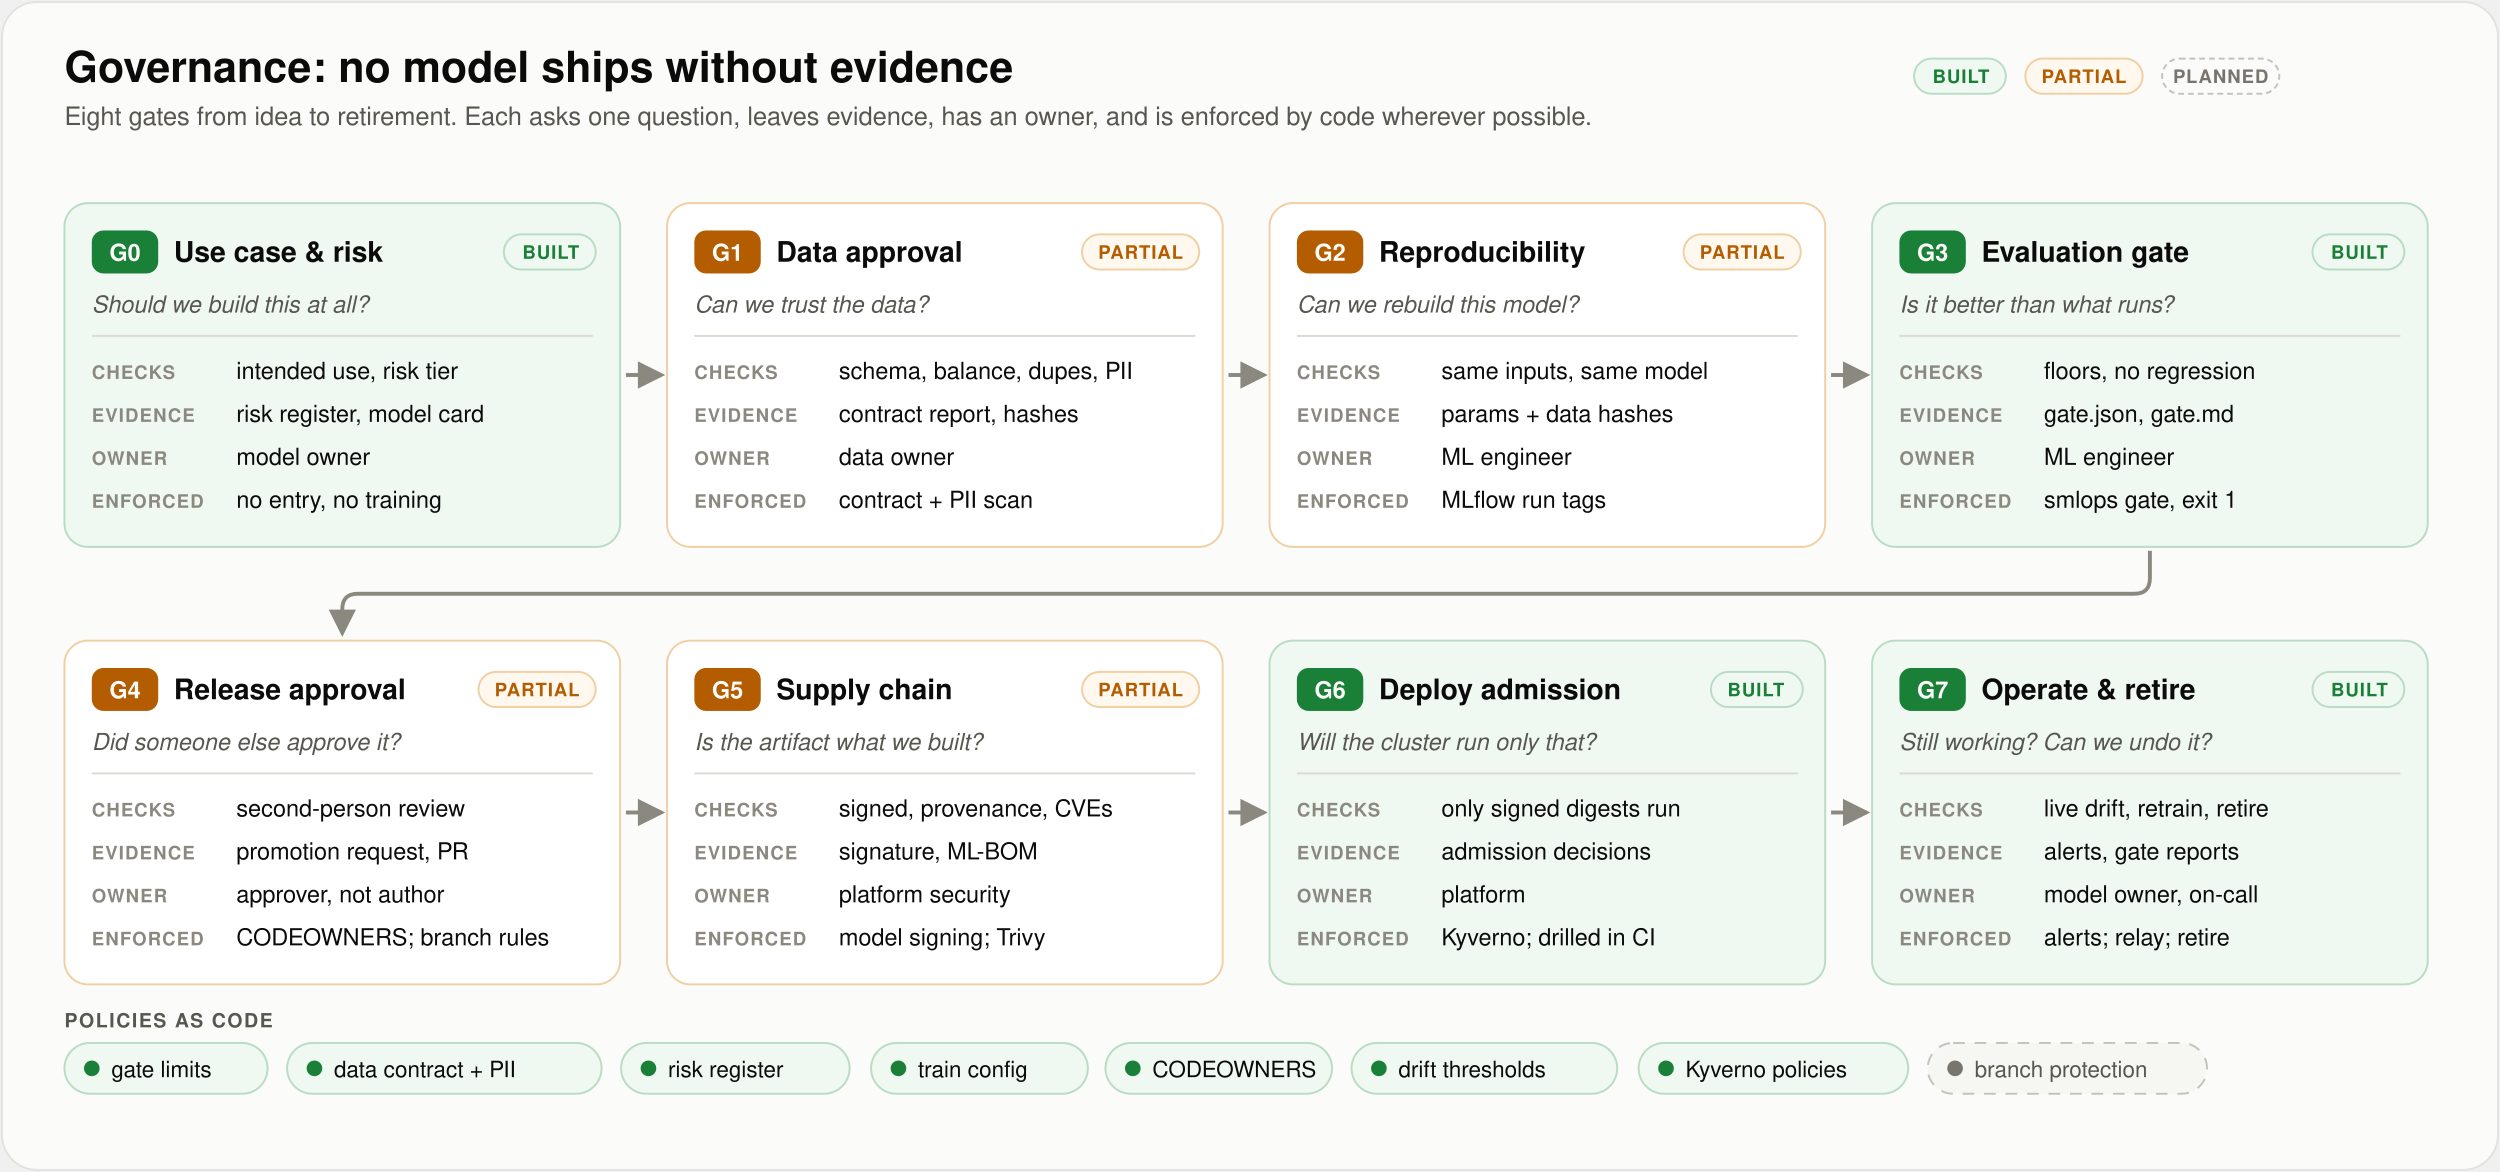
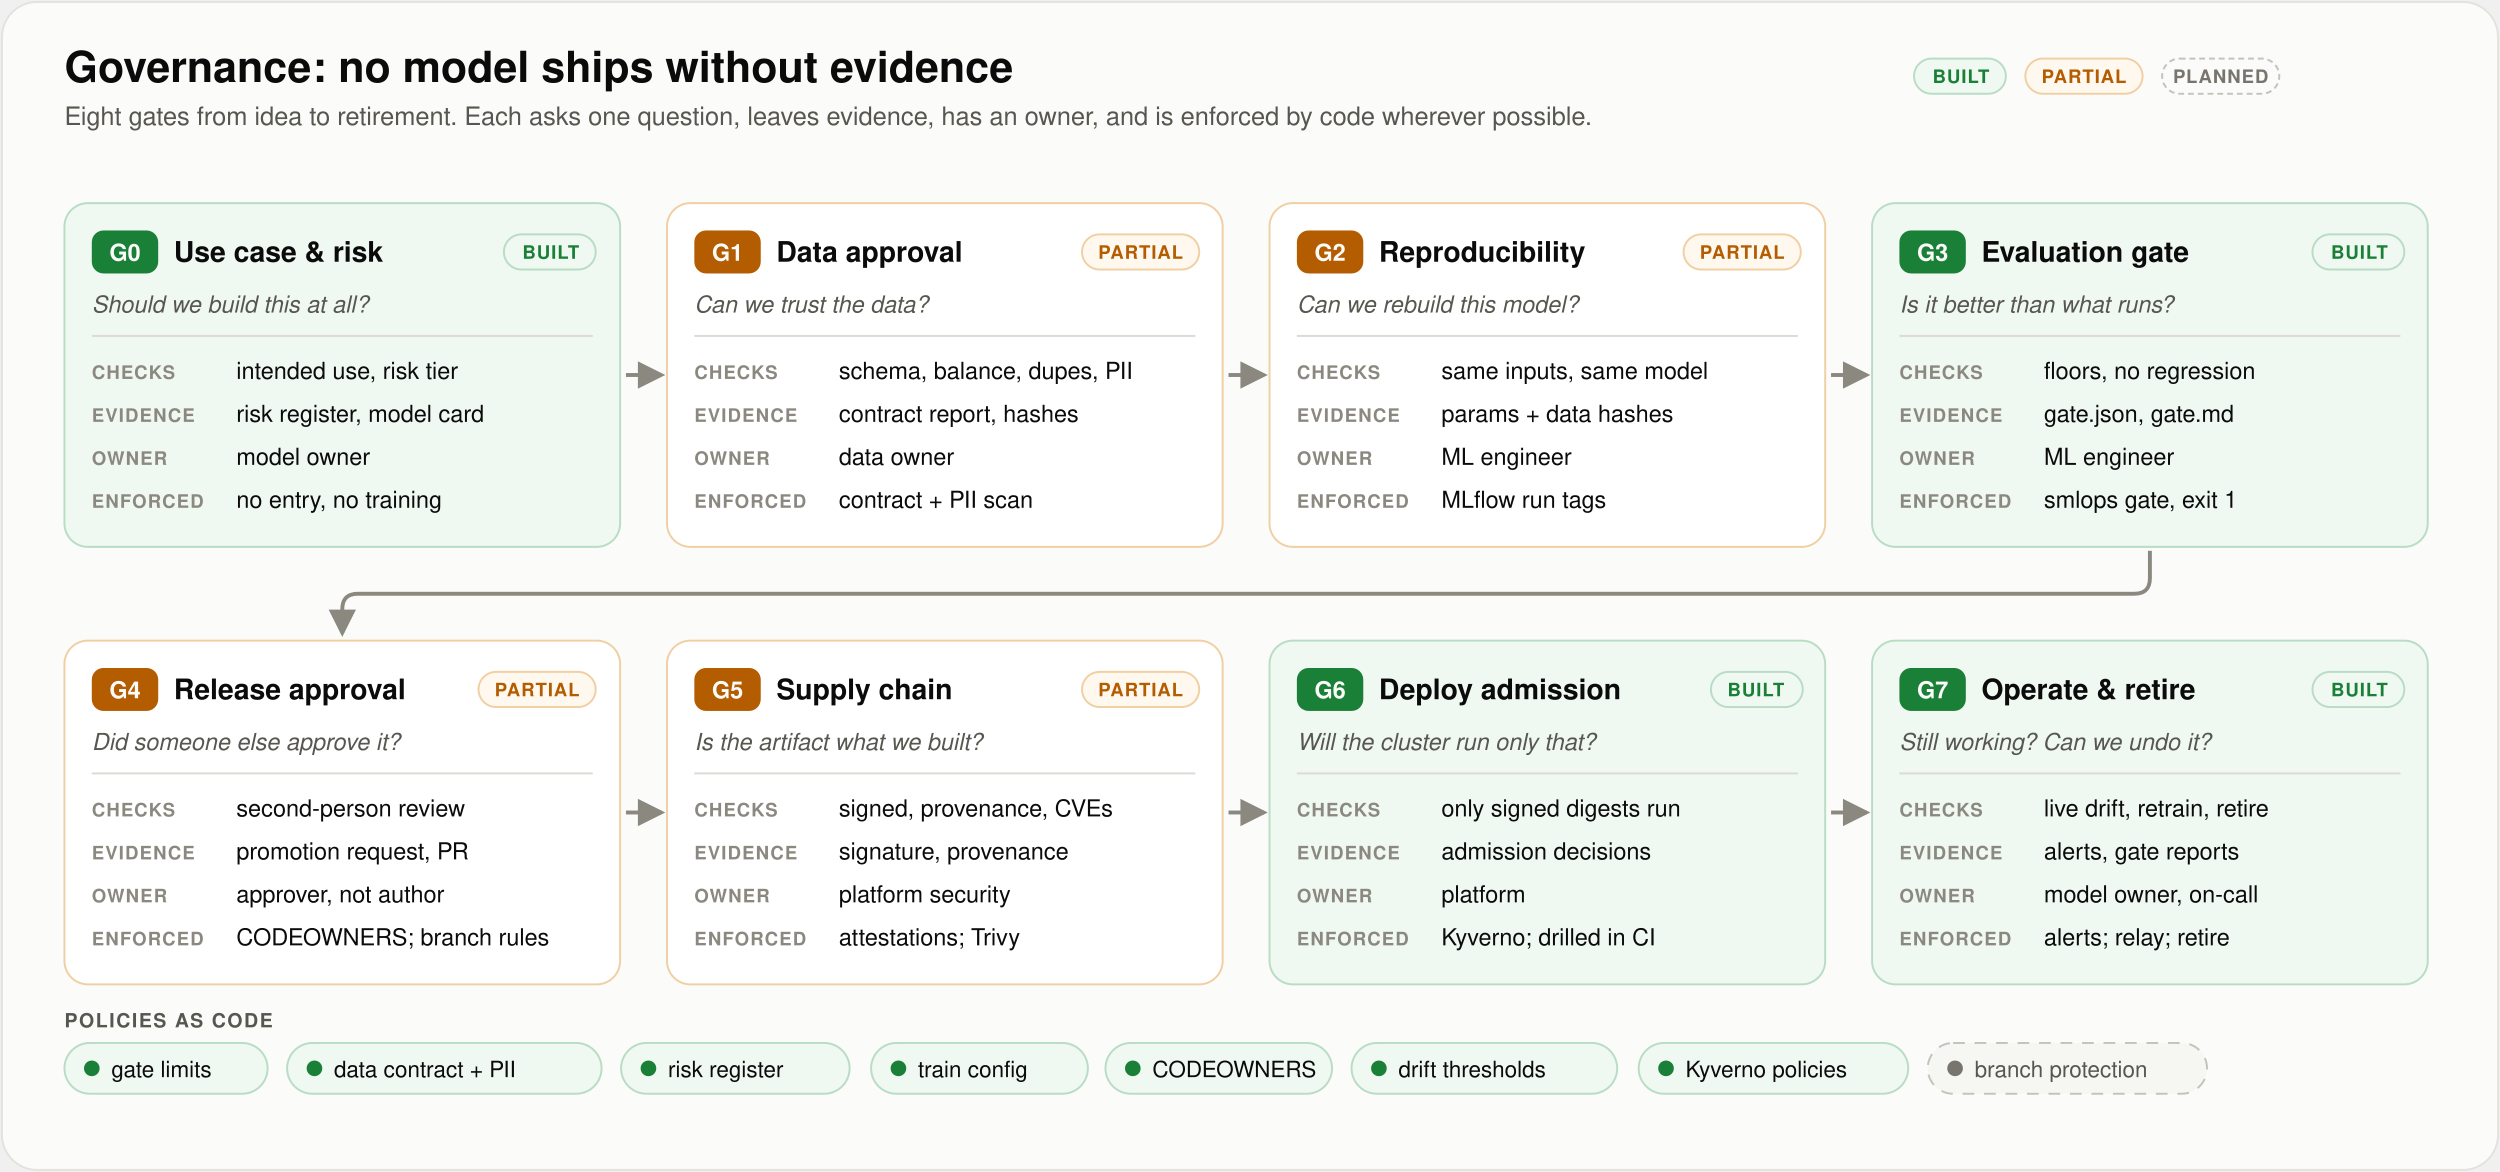
<svg xmlns="http://www.w3.org/2000/svg" width="1280" height="600" viewBox="0 0 1280 600" role="img" aria-labelledby="title desc" font-family="-apple-system, BlinkMacSystemFont, 'Segoe UI', Helvetica, Arial, sans-serif">
  <defs>
    <marker id="arrow" viewBox="0 0 10 10" refX="8.5" refY="5" markerWidth="7" markerHeight="7" orient="auto-start-reverse">
      <path d="M0 0 L10 5 L0 10 z" fill="#8a887f" />
    </marker>
  </defs>
  <rect x="1" y="1" width="1278" height="598" rx="18" fill="#fbfbfa" stroke="#e4e2dc" />
  <text x="33" y="42" font-size="22" font-weight="700" fill="#0b0b0b" text-anchor="start">Governance: no model ships without evidence</text>
  <text x="33" y="64" font-size="13" font-weight="400" fill="#57564f" text-anchor="start">Eight gates from idea to retirement. Each asks one question, leaves evidence, has an owner, and is enforced by code wherever possible.</text>
  <rect x="980" y="30" width="47" height="18" rx="9" fill="#f0f8f2" stroke="#b9dcc4" />
  <text x="1004" y="42.5" font-size="9.5" font-weight="700" fill="#1a7f37" text-anchor="middle" letter-spacing="0.5">BUILT</text>
  <rect x="1037" y="30" width="60" height="18" rx="9" fill="#fff8ef" stroke="#f0cfa3" />
  <text x="1067" y="42.5" font-size="9.5" font-weight="700" fill="#b35c00" text-anchor="middle" letter-spacing="0.5">PARTIAL</text>
  <rect x="1107" y="30" width="60" height="18" rx="9" fill="#fbfbfa" stroke="#c4c2bb" stroke-dasharray="3 2" />
  <text x="1137" y="42.5" font-size="9.5" font-weight="700" fill="#77756d" text-anchor="middle" letter-spacing="0.5">PLANNED</text>
  <rect x="33" y="104" width="284.5" height="176" rx="12" fill="#f0f8f2" stroke="#b9dcc4" />
  <rect x="47" y="118" width="34" height="22" rx="6" fill="#1a7f37" />
  <text x="64" y="133.5" font-size="12" font-weight="700" fill="#fbfbfa" text-anchor="middle">G0</text>
  <text x="89" y="134" font-size="14.5" font-weight="700" fill="#0b0b0b" text-anchor="start">Use case &amp; risk</text>
  <rect x="258" y="120" width="47" height="18" rx="9" fill="#f0f8f2" stroke="#b9dcc4" />
  <text x="282" y="132.5" font-size="9.5" font-weight="700" fill="#1a7f37" text-anchor="middle" letter-spacing="0.5">BUILT</text>
  <text x="47" y="160" font-size="12" font-weight="500" fill="#57564f" text-anchor="start" font-style="italic">Should we build this at all?</text>
  <line x1="47" y1="172" x2="303.5" y2="172" stroke="#dcdad3" />
  <text x="47" y="194" font-size="9.5" font-weight="700" fill="#8a887f" text-anchor="start" letter-spacing="0.6">CHECKS</text>
  <text x="121" y="194" font-size="12" font-weight="500" fill="#0b0b0b" text-anchor="start">intended use, risk tier</text>
  <text x="47" y="216" font-size="9.5" font-weight="700" fill="#8a887f" text-anchor="start" letter-spacing="0.6">EVIDENCE</text>
  <text x="121" y="216" font-size="12" font-weight="500" fill="#0b0b0b" text-anchor="start">risk register, model card</text>
  <text x="47" y="238" font-size="9.5" font-weight="700" fill="#8a887f" text-anchor="start" letter-spacing="0.6">OWNER</text>
  <text x="121" y="238" font-size="12" font-weight="500" fill="#0b0b0b" text-anchor="start">model owner</text>
  <text x="47" y="260" font-size="9.5" font-weight="700" fill="#8a887f" text-anchor="start" letter-spacing="0.6">ENFORCED</text>
  <text x="121" y="260" font-size="12" font-weight="500" fill="#0b0b0b" text-anchor="start">no entry, no training</text>
  <rect x="341.5" y="104" width="284.5" height="176" rx="12" fill="#ffffff" stroke="#f0cfa3" />
  <rect x="355.5" y="118" width="34" height="22" rx="6" fill="#b35c00" />
  <text x="372.5" y="133.5" font-size="12" font-weight="700" fill="#fbfbfa" text-anchor="middle">G1</text>
  <text x="397.5" y="134" font-size="14.5" font-weight="700" fill="#0b0b0b" text-anchor="start">Data approval</text>
  <rect x="554" y="120" width="60" height="18" rx="9" fill="#fff8ef" stroke="#f0cfa3" />
  <text x="584" y="132.5" font-size="9.5" font-weight="700" fill="#b35c00" text-anchor="middle" letter-spacing="0.5">PARTIAL</text>
  <text x="355.5" y="160" font-size="12" font-weight="500" fill="#57564f" text-anchor="start" font-style="italic">Can we trust the data?</text>
  <line x1="355.5" y1="172" x2="612" y2="172" stroke="#dcdad3" />
  <text x="355.5" y="194" font-size="9.5" font-weight="700" fill="#8a887f" text-anchor="start" letter-spacing="0.6">CHECKS</text>
  <text x="429.5" y="194" font-size="12" font-weight="500" fill="#0b0b0b" text-anchor="start">schema, balance, dupes, PII</text>
  <text x="355.5" y="216" font-size="9.5" font-weight="700" fill="#8a887f" text-anchor="start" letter-spacing="0.6">EVIDENCE</text>
  <text x="429.5" y="216" font-size="12" font-weight="500" fill="#0b0b0b" text-anchor="start">contract report, hashes</text>
  <text x="355.5" y="238" font-size="9.5" font-weight="700" fill="#8a887f" text-anchor="start" letter-spacing="0.6">OWNER</text>
  <text x="429.5" y="238" font-size="12" font-weight="500" fill="#0b0b0b" text-anchor="start">data owner</text>
  <text x="355.5" y="260" font-size="9.5" font-weight="700" fill="#8a887f" text-anchor="start" letter-spacing="0.6">ENFORCED</text>
  <text x="429.5" y="260" font-size="12" font-weight="500" fill="#0b0b0b" text-anchor="start">contract + PII scan</text>
  <rect x="650" y="104" width="284.5" height="176" rx="12" fill="#ffffff" stroke="#f0cfa3" />
  <rect x="664" y="118" width="34" height="22" rx="6" fill="#b35c00" />
  <text x="681" y="133.5" font-size="12" font-weight="700" fill="#fbfbfa" text-anchor="middle">G2</text>
  <text x="706" y="134" font-size="14.5" font-weight="700" fill="#0b0b0b" text-anchor="start">Reproducibility</text>
  <rect x="862" y="120" width="60" height="18" rx="9" fill="#fff8ef" stroke="#f0cfa3" />
  <text x="892" y="132.5" font-size="9.5" font-weight="700" fill="#b35c00" text-anchor="middle" letter-spacing="0.5">PARTIAL</text>
  <text x="664" y="160" font-size="12" font-weight="500" fill="#57564f" text-anchor="start" font-style="italic">Can we rebuild this model?</text>
  <line x1="664" y1="172" x2="920.5" y2="172" stroke="#dcdad3" />
  <text x="664" y="194" font-size="9.5" font-weight="700" fill="#8a887f" text-anchor="start" letter-spacing="0.6">CHECKS</text>
  <text x="738" y="194" font-size="12" font-weight="500" fill="#0b0b0b" text-anchor="start">same inputs, same model</text>
  <text x="664" y="216" font-size="9.5" font-weight="700" fill="#8a887f" text-anchor="start" letter-spacing="0.6">EVIDENCE</text>
  <text x="738" y="216" font-size="12" font-weight="500" fill="#0b0b0b" text-anchor="start">params + data hashes</text>
  <text x="664" y="238" font-size="9.5" font-weight="700" fill="#8a887f" text-anchor="start" letter-spacing="0.6">OWNER</text>
  <text x="738" y="238" font-size="12" font-weight="500" fill="#0b0b0b" text-anchor="start">ML engineer</text>
  <text x="664" y="260" font-size="9.5" font-weight="700" fill="#8a887f" text-anchor="start" letter-spacing="0.6">ENFORCED</text>
  <text x="738" y="260" font-size="12" font-weight="500" fill="#0b0b0b" text-anchor="start">MLflow run tags</text>
  <rect x="958.5" y="104" width="284.5" height="176" rx="12" fill="#f0f8f2" stroke="#b9dcc4" />
  <rect x="972.5" y="118" width="34" height="22" rx="6" fill="#1a7f37" />
  <text x="989.5" y="133.5" font-size="12" font-weight="700" fill="#fbfbfa" text-anchor="middle">G3</text>
  <text x="1014.5" y="134" font-size="14.5" font-weight="700" fill="#0b0b0b" text-anchor="start">Evaluation gate</text>
  <rect x="1184" y="120" width="47" height="18" rx="9" fill="#f0f8f2" stroke="#b9dcc4" />
  <text x="1208" y="132.5" font-size="9.5" font-weight="700" fill="#1a7f37" text-anchor="middle" letter-spacing="0.5">BUILT</text>
  <text x="972.5" y="160" font-size="12" font-weight="500" fill="#57564f" text-anchor="start" font-style="italic">Is it better than what runs?</text>
  <line x1="972.5" y1="172" x2="1229" y2="172" stroke="#dcdad3" />
  <text x="972.5" y="194" font-size="9.5" font-weight="700" fill="#8a887f" text-anchor="start" letter-spacing="0.6">CHECKS</text>
  <text x="1046.5" y="194" font-size="12" font-weight="500" fill="#0b0b0b" text-anchor="start">floors, no regression</text>
  <text x="972.5" y="216" font-size="9.5" font-weight="700" fill="#8a887f" text-anchor="start" letter-spacing="0.6">EVIDENCE</text>
  <text x="1046.5" y="216" font-size="12" font-weight="500" fill="#0b0b0b" text-anchor="start">gate.json, gate.md</text>
  <text x="972.5" y="238" font-size="9.5" font-weight="700" fill="#8a887f" text-anchor="start" letter-spacing="0.6">OWNER</text>
  <text x="1046.5" y="238" font-size="12" font-weight="500" fill="#0b0b0b" text-anchor="start">ML engineer</text>
  <text x="972.5" y="260" font-size="9.5" font-weight="700" fill="#8a887f" text-anchor="start" letter-spacing="0.6">ENFORCED</text>
  <text x="1046.5" y="260" font-size="12" font-weight="500" fill="#0b0b0b" text-anchor="start">smlops gate, exit 1</text>
  <rect x="33" y="328" width="284.5" height="176" rx="12" fill="#ffffff" stroke="#f0cfa3" />
  <rect x="47" y="342" width="34" height="22" rx="6" fill="#b35c00" />
  <text x="64" y="357.5" font-size="12" font-weight="700" fill="#fbfbfa" text-anchor="middle">G4</text>
  <text x="89" y="358" font-size="14.5" font-weight="700" fill="#0b0b0b" text-anchor="start">Release approval</text>
  <rect x="245" y="344" width="60" height="18" rx="9" fill="#fff8ef" stroke="#f0cfa3" />
  <text x="275" y="356.5" font-size="9.5" font-weight="700" fill="#b35c00" text-anchor="middle" letter-spacing="0.5">PARTIAL</text>
  <text x="47" y="384" font-size="12" font-weight="500" fill="#57564f" text-anchor="start" font-style="italic">Did someone else approve it?</text>
  <line x1="47" y1="396" x2="303.5" y2="396" stroke="#dcdad3" />
  <text x="47" y="418" font-size="9.5" font-weight="700" fill="#8a887f" text-anchor="start" letter-spacing="0.6">CHECKS</text>
  <text x="121" y="418" font-size="12" font-weight="500" fill="#0b0b0b" text-anchor="start">second-person review</text>
  <text x="47" y="440" font-size="9.5" font-weight="700" fill="#8a887f" text-anchor="start" letter-spacing="0.6">EVIDENCE</text>
  <text x="121" y="440" font-size="12" font-weight="500" fill="#0b0b0b" text-anchor="start">promotion request, PR</text>
  <text x="47" y="462" font-size="9.5" font-weight="700" fill="#8a887f" text-anchor="start" letter-spacing="0.6">OWNER</text>
  <text x="121" y="462" font-size="12" font-weight="500" fill="#0b0b0b" text-anchor="start">approver, not author</text>
  <text x="47" y="484" font-size="9.5" font-weight="700" fill="#8a887f" text-anchor="start" letter-spacing="0.6">ENFORCED</text>
  <text x="121" y="484" font-size="12" font-weight="500" fill="#0b0b0b" text-anchor="start">CODEOWNERS; branch rules</text>
  <rect x="341.5" y="328" width="284.5" height="176" rx="12" fill="#ffffff" stroke="#f0cfa3" />
  <rect x="355.5" y="342" width="34" height="22" rx="6" fill="#b35c00" />
  <text x="372.5" y="357.5" font-size="12" font-weight="700" fill="#fbfbfa" text-anchor="middle">G5</text>
  <text x="397.5" y="358" font-size="14.5" font-weight="700" fill="#0b0b0b" text-anchor="start">Supply chain</text>
  <rect x="554" y="344" width="60" height="18" rx="9" fill="#fff8ef" stroke="#f0cfa3" />
  <text x="584" y="356.5" font-size="9.5" font-weight="700" fill="#b35c00" text-anchor="middle" letter-spacing="0.5">PARTIAL</text>
  <text x="355.5" y="384" font-size="12" font-weight="500" fill="#57564f" text-anchor="start" font-style="italic">Is the artifact what we built?</text>
  <line x1="355.5" y1="396" x2="612" y2="396" stroke="#dcdad3" />
  <text x="355.5" y="418" font-size="9.5" font-weight="700" fill="#8a887f" text-anchor="start" letter-spacing="0.6">CHECKS</text>
  <text x="429.5" y="418" font-size="12" font-weight="500" fill="#0b0b0b" text-anchor="start">signed, provenance, CVEs</text>
  <text x="355.5" y="440" font-size="9.5" font-weight="700" fill="#8a887f" text-anchor="start" letter-spacing="0.6">EVIDENCE</text>
-   <text x="429.5" y="440" font-size="12" font-weight="500" fill="#0b0b0b" text-anchor="start">signature, ML-BOM</text>
+   <text x="429.5" y="440" font-size="12" font-weight="500" fill="#0b0b0b" text-anchor="start">signature, provenance</text>
  <text x="355.5" y="462" font-size="9.5" font-weight="700" fill="#8a887f" text-anchor="start" letter-spacing="0.6">OWNER</text>
  <text x="429.5" y="462" font-size="12" font-weight="500" fill="#0b0b0b" text-anchor="start">platform security</text>
  <text x="355.5" y="484" font-size="9.5" font-weight="700" fill="#8a887f" text-anchor="start" letter-spacing="0.6">ENFORCED</text>
-   <text x="429.5" y="484" font-size="12" font-weight="500" fill="#0b0b0b" text-anchor="start">model signing; Trivy</text>
+   <text x="429.5" y="484" font-size="12" font-weight="500" fill="#0b0b0b" text-anchor="start">attestations; Trivy</text>
  <rect x="650" y="328" width="284.5" height="176" rx="12" fill="#f0f8f2" stroke="#b9dcc4" />
  <rect x="664" y="342" width="34" height="22" rx="6" fill="#1a7f37" />
  <text x="681" y="357.5" font-size="12" font-weight="700" fill="#fbfbfa" text-anchor="middle">G6</text>
  <text x="706" y="358" font-size="14.5" font-weight="700" fill="#0b0b0b" text-anchor="start">Deploy admission</text>
  <rect x="876" y="344" width="47" height="18" rx="9" fill="#f0f8f2" stroke="#b9dcc4" />
  <text x="899" y="356.5" font-size="9.5" font-weight="700" fill="#1a7f37" text-anchor="middle" letter-spacing="0.5">BUILT</text>
  <text x="664" y="384" font-size="12" font-weight="500" fill="#57564f" text-anchor="start" font-style="italic">Will the cluster run only that?</text>
  <line x1="664" y1="396" x2="920.5" y2="396" stroke="#dcdad3" />
  <text x="664" y="418" font-size="9.5" font-weight="700" fill="#8a887f" text-anchor="start" letter-spacing="0.6">CHECKS</text>
  <text x="738" y="418" font-size="12" font-weight="500" fill="#0b0b0b" text-anchor="start">only signed digests run</text>
  <text x="664" y="440" font-size="9.5" font-weight="700" fill="#8a887f" text-anchor="start" letter-spacing="0.6">EVIDENCE</text>
  <text x="738" y="440" font-size="12" font-weight="500" fill="#0b0b0b" text-anchor="start">admission decisions</text>
  <text x="664" y="462" font-size="9.5" font-weight="700" fill="#8a887f" text-anchor="start" letter-spacing="0.6">OWNER</text>
  <text x="738" y="462" font-size="12" font-weight="500" fill="#0b0b0b" text-anchor="start">platform</text>
  <text x="664" y="484" font-size="9.5" font-weight="700" fill="#8a887f" text-anchor="start" letter-spacing="0.6">ENFORCED</text>
  <text x="738" y="484" font-size="12" font-weight="500" fill="#0b0b0b" text-anchor="start">Kyverno; drilled in CI</text>
  <rect x="958.5" y="328" width="284.5" height="176" rx="12" fill="#f0f8f2" stroke="#b9dcc4" />
  <rect x="972.5" y="342" width="34" height="22" rx="6" fill="#1a7f37" />
  <text x="989.5" y="357.5" font-size="12" font-weight="700" fill="#fbfbfa" text-anchor="middle">G7</text>
  <text x="1014.5" y="358" font-size="14.5" font-weight="700" fill="#0b0b0b" text-anchor="start">Operate &amp; retire</text>
  <rect x="1184" y="344" width="47" height="18" rx="9" fill="#f0f8f2" stroke="#b9dcc4" />
  <text x="1208" y="356.5" font-size="9.5" font-weight="700" fill="#1a7f37" text-anchor="middle" letter-spacing="0.5">BUILT</text>
  <text x="972.5" y="384" font-size="12" font-weight="500" fill="#57564f" text-anchor="start" font-style="italic">Still working? Can we undo it?</text>
  <line x1="972.5" y1="396" x2="1229" y2="396" stroke="#dcdad3" />
  <text x="972.5" y="418" font-size="9.5" font-weight="700" fill="#8a887f" text-anchor="start" letter-spacing="0.6">CHECKS</text>
  <text x="1046.5" y="418" font-size="12" font-weight="500" fill="#0b0b0b" text-anchor="start">live drift, retrain, retire</text>
  <text x="972.5" y="440" font-size="9.5" font-weight="700" fill="#8a887f" text-anchor="start" letter-spacing="0.6">EVIDENCE</text>
  <text x="1046.5" y="440" font-size="12" font-weight="500" fill="#0b0b0b" text-anchor="start">alerts, gate reports</text>
  <text x="972.5" y="462" font-size="9.5" font-weight="700" fill="#8a887f" text-anchor="start" letter-spacing="0.6">OWNER</text>
  <text x="1046.5" y="462" font-size="12" font-weight="500" fill="#0b0b0b" text-anchor="start">model owner, on-call</text>
  <text x="972.5" y="484" font-size="9.5" font-weight="700" fill="#8a887f" text-anchor="start" letter-spacing="0.6">ENFORCED</text>
  <text x="1046.5" y="484" font-size="12" font-weight="500" fill="#0b0b0b" text-anchor="start">alerts; relay; retire</text>
  <line x1="320.5" y1="192.0" x2="338.5" y2="192.0" stroke="#8a887f" stroke-width="2" marker-end="url(#arrow)" />
  <line x1="629" y1="192.0" x2="647" y2="192.0" stroke="#8a887f" stroke-width="2" marker-end="url(#arrow)" />
  <line x1="937.5" y1="192.0" x2="955.5" y2="192.0" stroke="#8a887f" stroke-width="2" marker-end="url(#arrow)" />
  <line x1="320.5" y1="416.0" x2="338.5" y2="416.0" stroke="#8a887f" stroke-width="2" marker-end="url(#arrow)" />
  <line x1="629" y1="416.0" x2="647" y2="416.0" stroke="#8a887f" stroke-width="2" marker-end="url(#arrow)" />
  <line x1="937.5" y1="416.0" x2="955.5" y2="416.0" stroke="#8a887f" stroke-width="2" marker-end="url(#arrow)" />
  <path d="M1100.75 282 V296 Q1100.75 304 1092.75 304 H183.25 Q175.25 304 175.25 312 V324" fill="none" stroke="#8a887f" stroke-width="2" marker-end="url(#arrow)" />
  <text x="33" y="526" font-size="10" font-weight="700" fill="#57564f" text-anchor="start" letter-spacing="0.8">POLICIES AS CODE</text>
  <rect x="33" y="534" width="104" height="26" rx="13" fill="#f0f8f2" stroke="#b9dcc4" />
  <circle cx="47" cy="547" r="4" fill="#1a7f37" />
  <text x="57" y="551.5" font-size="11.5" font-weight="500" fill="#0b0b0b" text-anchor="start">gate limits</text>
  <rect x="147" y="534" width="161" height="26" rx="13" fill="#f0f8f2" stroke="#b9dcc4" />
  <circle cx="161" cy="547" r="4" fill="#1a7f37" />
  <text x="171" y="551.5" font-size="11.5" font-weight="500" fill="#0b0b0b" text-anchor="start">data contract + PII</text>
  <rect x="318" y="534" width="117" height="26" rx="13" fill="#f0f8f2" stroke="#b9dcc4" />
  <circle cx="332" cy="547" r="4" fill="#1a7f37" />
  <text x="342" y="551.5" font-size="11.5" font-weight="500" fill="#0b0b0b" text-anchor="start">risk register</text>
  <rect x="446" y="534" width="111" height="26" rx="13" fill="#f0f8f2" stroke="#b9dcc4" />
  <circle cx="460" cy="547" r="4" fill="#1a7f37" />
  <text x="470" y="551.5" font-size="11.5" font-weight="500" fill="#0b0b0b" text-anchor="start">train config</text>
  <rect x="566" y="534" width="116" height="26" rx="13" fill="#f0f8f2" stroke="#b9dcc4" />
  <circle cx="580" cy="547" r="4" fill="#1a7f37" />
  <text x="590" y="551.5" font-size="11.5" font-weight="500" fill="#0b0b0b" text-anchor="start">CODEOWNERS</text>
  <rect x="692" y="534" width="136" height="26" rx="13" fill="#f0f8f2" stroke="#b9dcc4" />
  <circle cx="706" cy="547" r="4" fill="#1a7f37" />
  <text x="716" y="551.5" font-size="11.5" font-weight="500" fill="#0b0b0b" text-anchor="start">drift thresholds</text>
  <rect x="839" y="534" width="138" height="26" rx="13" fill="#f0f8f2" stroke="#b9dcc4" />
  <circle cx="853" cy="547" r="4" fill="#1a7f37" />
  <text x="863" y="551.5" font-size="11.5" font-weight="500" fill="#0b0b0b" text-anchor="start">Kyverno policies</text>
  <rect x="987" y="534" width="143" height="26" rx="13" fill="#f6f6f3" stroke="#c4c2bb" stroke-dasharray="6 5" />
  <circle cx="1001" cy="547" r="4" fill="#77756d" />
  <text x="1011" y="551.5" font-size="11.5" font-weight="500" fill="#57564f" text-anchor="start">branch protection</text>
</svg>
